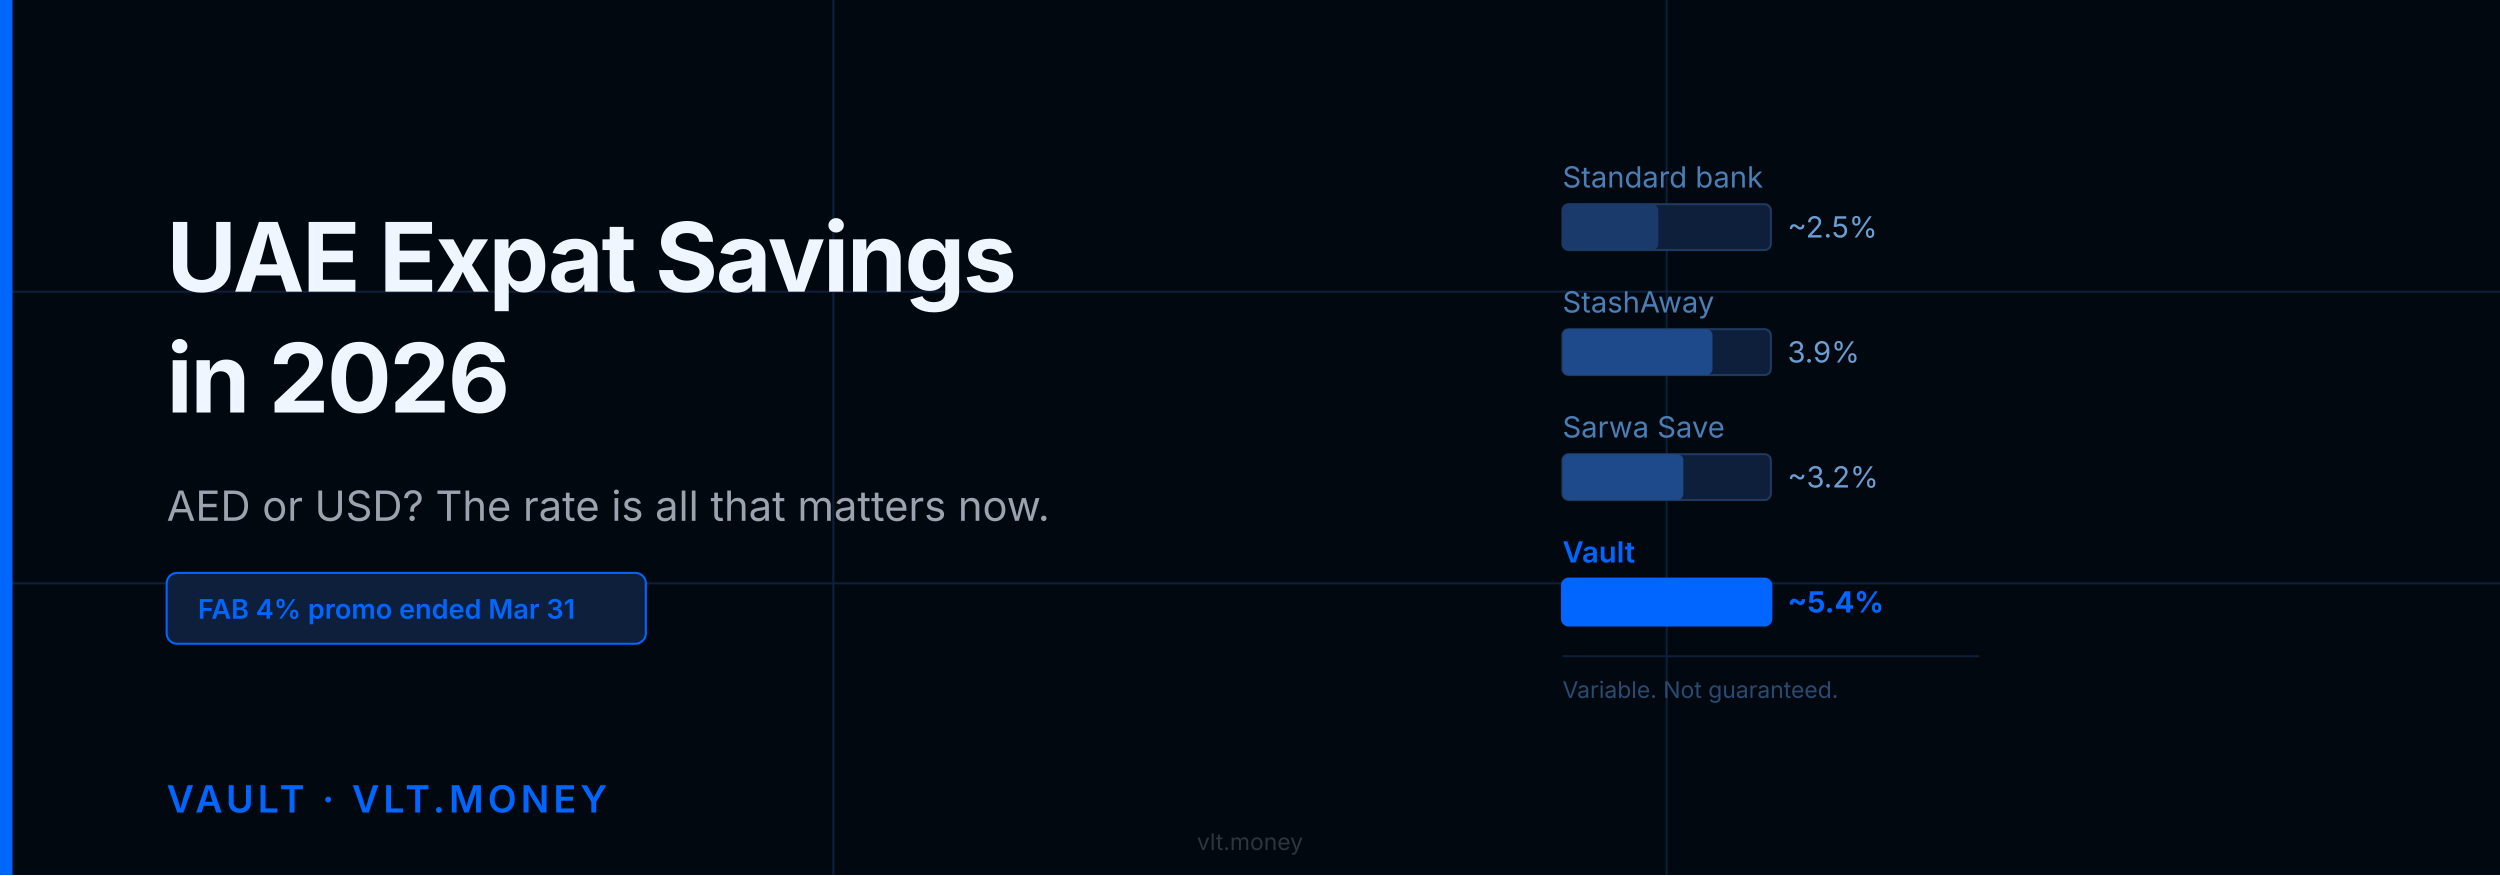
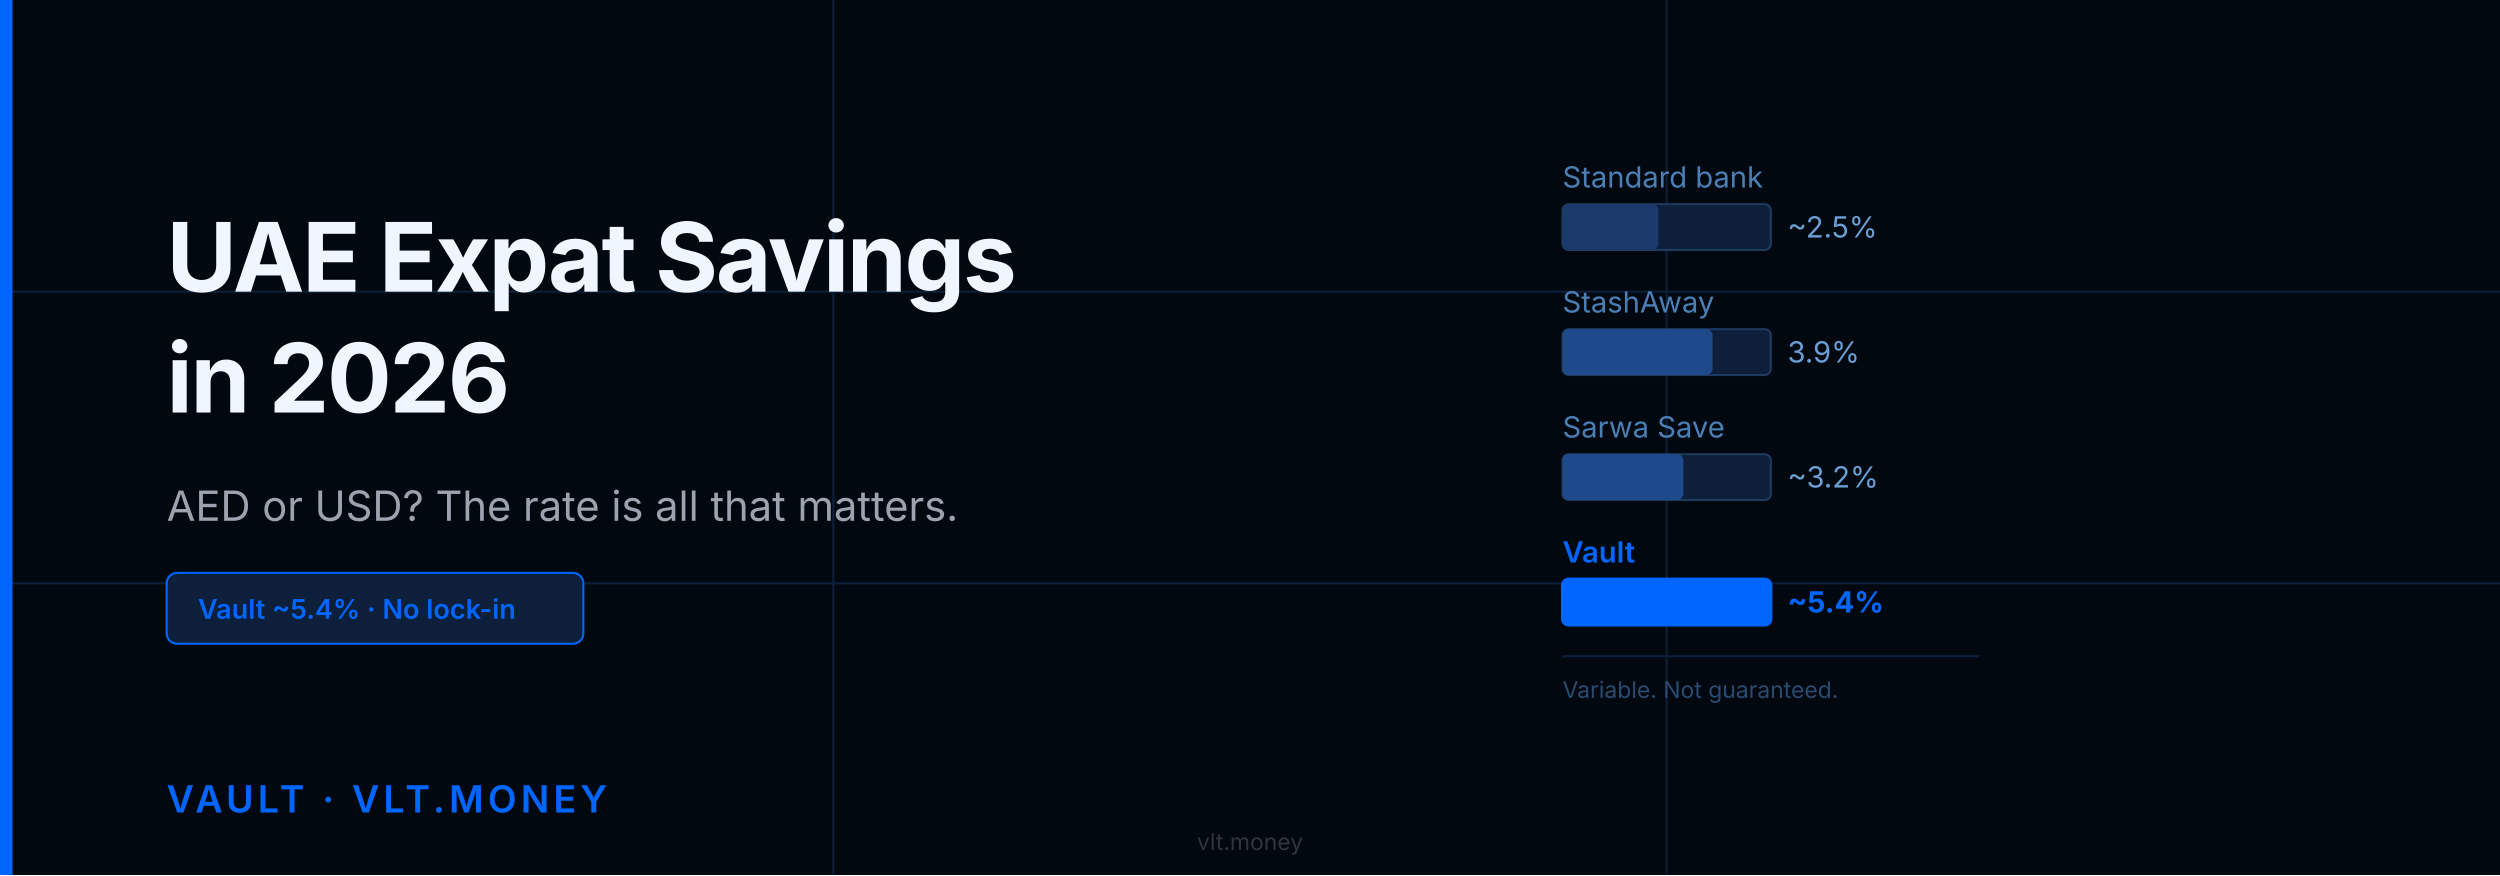
<svg xmlns="http://www.w3.org/2000/svg" width="1200" height="420" viewBox="0 0 1200 420">
  <rect width="1200" height="420" fill="#020810" />
  <line x1="0" y1="140" x2="1200" y2="140" stroke="#0d1f3a" stroke-width="1" />
  <line x1="0" y1="280" x2="1200" y2="280" stroke="#0d1f3a" stroke-width="1" />
  <line x1="400" y1="0" x2="400" y2="420" stroke="#0d1f3a" stroke-width="1" />
  <line x1="800" y1="0" x2="800" y2="420" stroke="#0d1f3a" stroke-width="1" />
  <rect x="0" y="0" width="6" height="420" fill="#0066FF" />
  <g transform="translate(750, 60)">
    <text x="0" y="30" font-family="Inter, system-ui, sans-serif" font-size="14" fill="#4a7fb5">Standard bank</text>
    <rect x="0" y="38" width="100" height="22" rx="3" fill="#0d1f3a" stroke="#1e3a5f" stroke-width="1" />
    <rect x="0" y="38" width="46" height="22" rx="3" fill="#1a3a6b" />
    <text x="108" y="54" font-family="Inter, system-ui, sans-serif" font-size="14" fill="#6b9fd4">~2.5%</text>
    <text x="0" y="90" font-family="Inter, system-ui, sans-serif" font-size="14" fill="#4a7fb5">StashAway</text>
    <rect x="0" y="98" width="100" height="22" rx="3" fill="#0d1f3a" stroke="#1e3a5f" stroke-width="1" />
    <rect x="0" y="98" width="72" height="22" rx="3" fill="#1e4a8c" />
    <text x="108" y="114" font-family="Inter, system-ui, sans-serif" font-size="14" fill="#6b9fd4">3.9%</text>
    <text x="0" y="150" font-family="Inter, system-ui, sans-serif" font-size="14" fill="#4a7fb5">Sarwa Save</text>
    <rect x="0" y="158" width="100" height="22" rx="3" fill="#0d1f3a" stroke="#1e3a5f" stroke-width="1" />
    <rect x="0" y="158" width="58" height="22" rx="3" fill="#1e4a8c" />
    <text x="108" y="174" font-family="Inter, system-ui, sans-serif" font-size="14" fill="#6b9fd4">~3.2%</text>
    <text x="0" y="210" font-family="Inter, system-ui, sans-serif" font-size="14" fill="#0066FF" font-weight="600">Vault</text>
    <rect x="0" y="218" width="100" height="22" rx="3" fill="#1a3a6b" stroke="#0066FF" stroke-width="1.5" />
    <rect x="0" y="218" width="100" height="22" rx="3" fill="#0066FF" />
    <text x="108" y="234" font-family="Inter, system-ui, sans-serif" font-size="14" fill="#0066FF" font-weight="700">~5.4%</text>
    <line x1="0" y1="255" x2="200" y2="255" stroke="#0d1f3a" stroke-width="1" />
    <text x="0" y="275" font-family="Inter, system-ui, sans-serif" font-size="11" fill="#2a4a70">Variable. Not guaranteed.</text>
  </g>
  <text x="80" y="140" font-family="Inter, system-ui, sans-serif" font-size="46" font-weight="700" fill="#f0f6ff" letter-spacing="-1">UAE Expat Savings</text>
  <text x="80" y="198" font-family="Inter, system-ui, sans-serif" font-size="46" font-weight="700" fill="#f0f6ff" letter-spacing="-1">in 2026</text>
-   <text x="80" y="250" font-family="Inter, system-ui, sans-serif" font-size="20" fill="#9CA3AF">AED or USD? The rate is all that matters now.</text>
-   <rect x="80" y="275" width="230" height="34" rx="5" fill="#0d1f3a" stroke="#0066FF" stroke-width="1" />
-   <text x="95" y="297" font-family="Inter, system-ui, sans-serif" font-size="13" fill="#0066FF" font-weight="600">FAB 4% promo ended Mar 31</text>
+   <text x="80" y="250" font-family="Inter, system-ui, sans-serif" font-size="20" fill="#9CA3AF">AED or USD? The rate is all that matters.</text>
+   <rect x="80" y="275" width="200" height="34" rx="5" fill="#0d1f3a" stroke="#0066FF" stroke-width="1" />
+   <text x="95" y="297" font-family="Inter, system-ui, sans-serif" font-size="13" fill="#0066FF" font-weight="600">Vault ~5.4% · No lock-in</text>
  <text x="80" y="390" font-family="Inter, system-ui, sans-serif" font-size="18" fill="#0066FF" font-weight="600" letter-spacing="2">VAULT · VLT.MONEY</text>
  <text x="600" y="408" text-anchor="middle" font-family="Inter, system-ui, sans-serif" font-size="11" fill="rgba(255,255,255,0.18)">vlt.money</text>
</svg>
